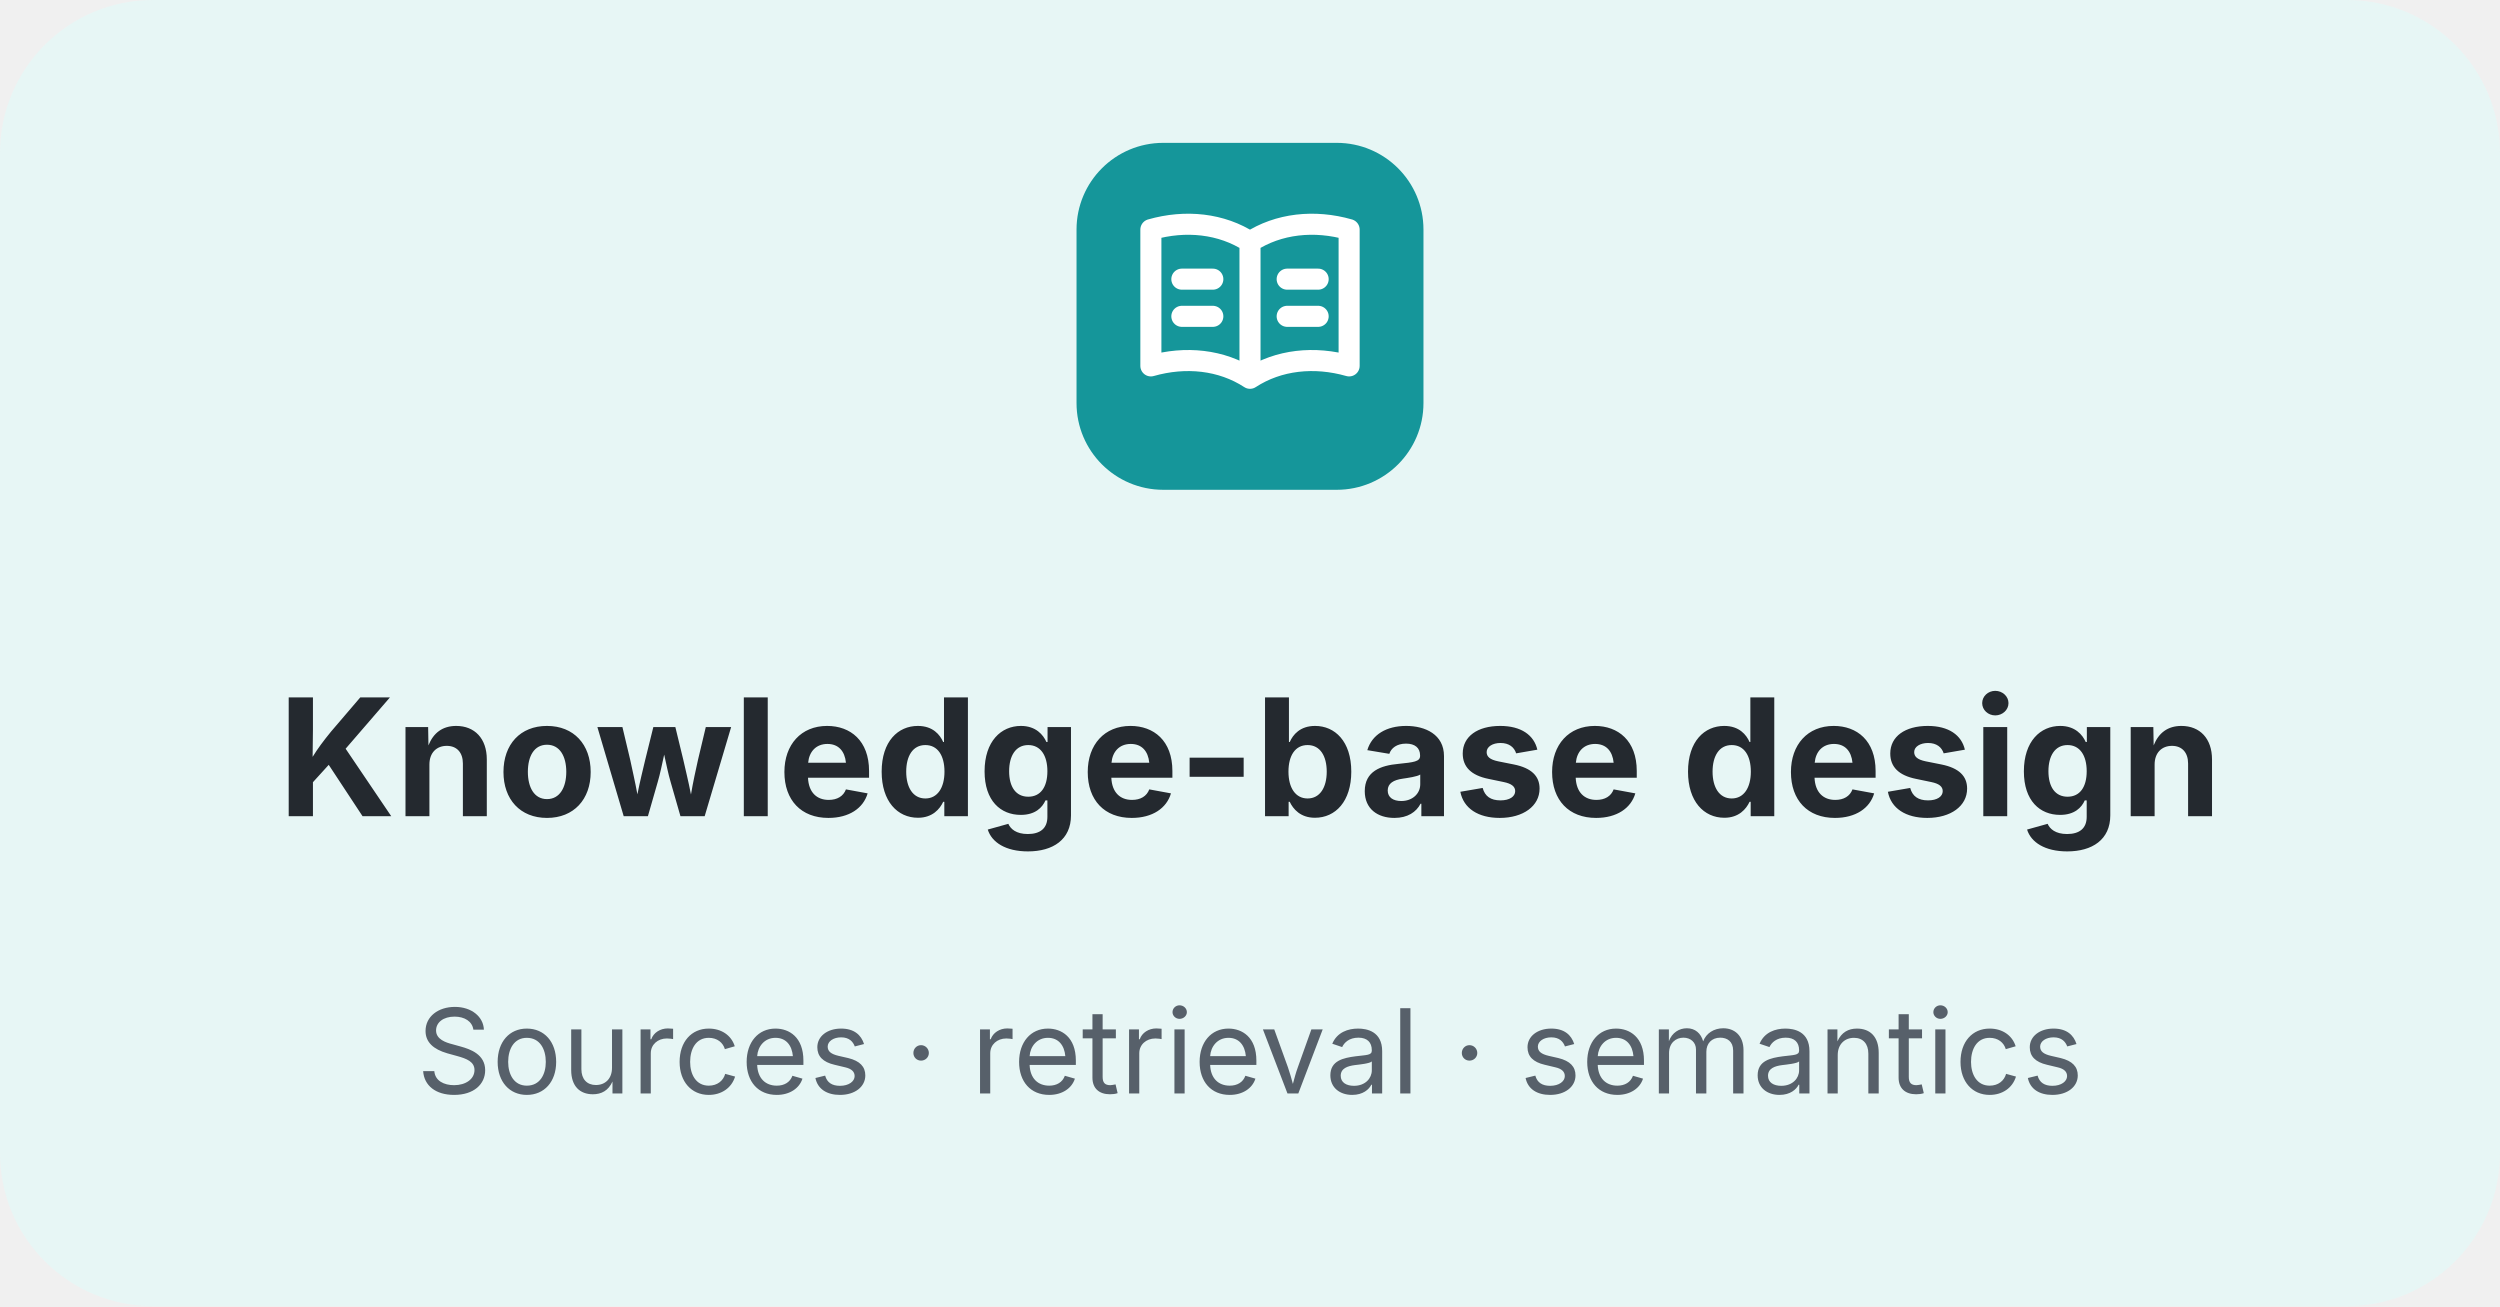
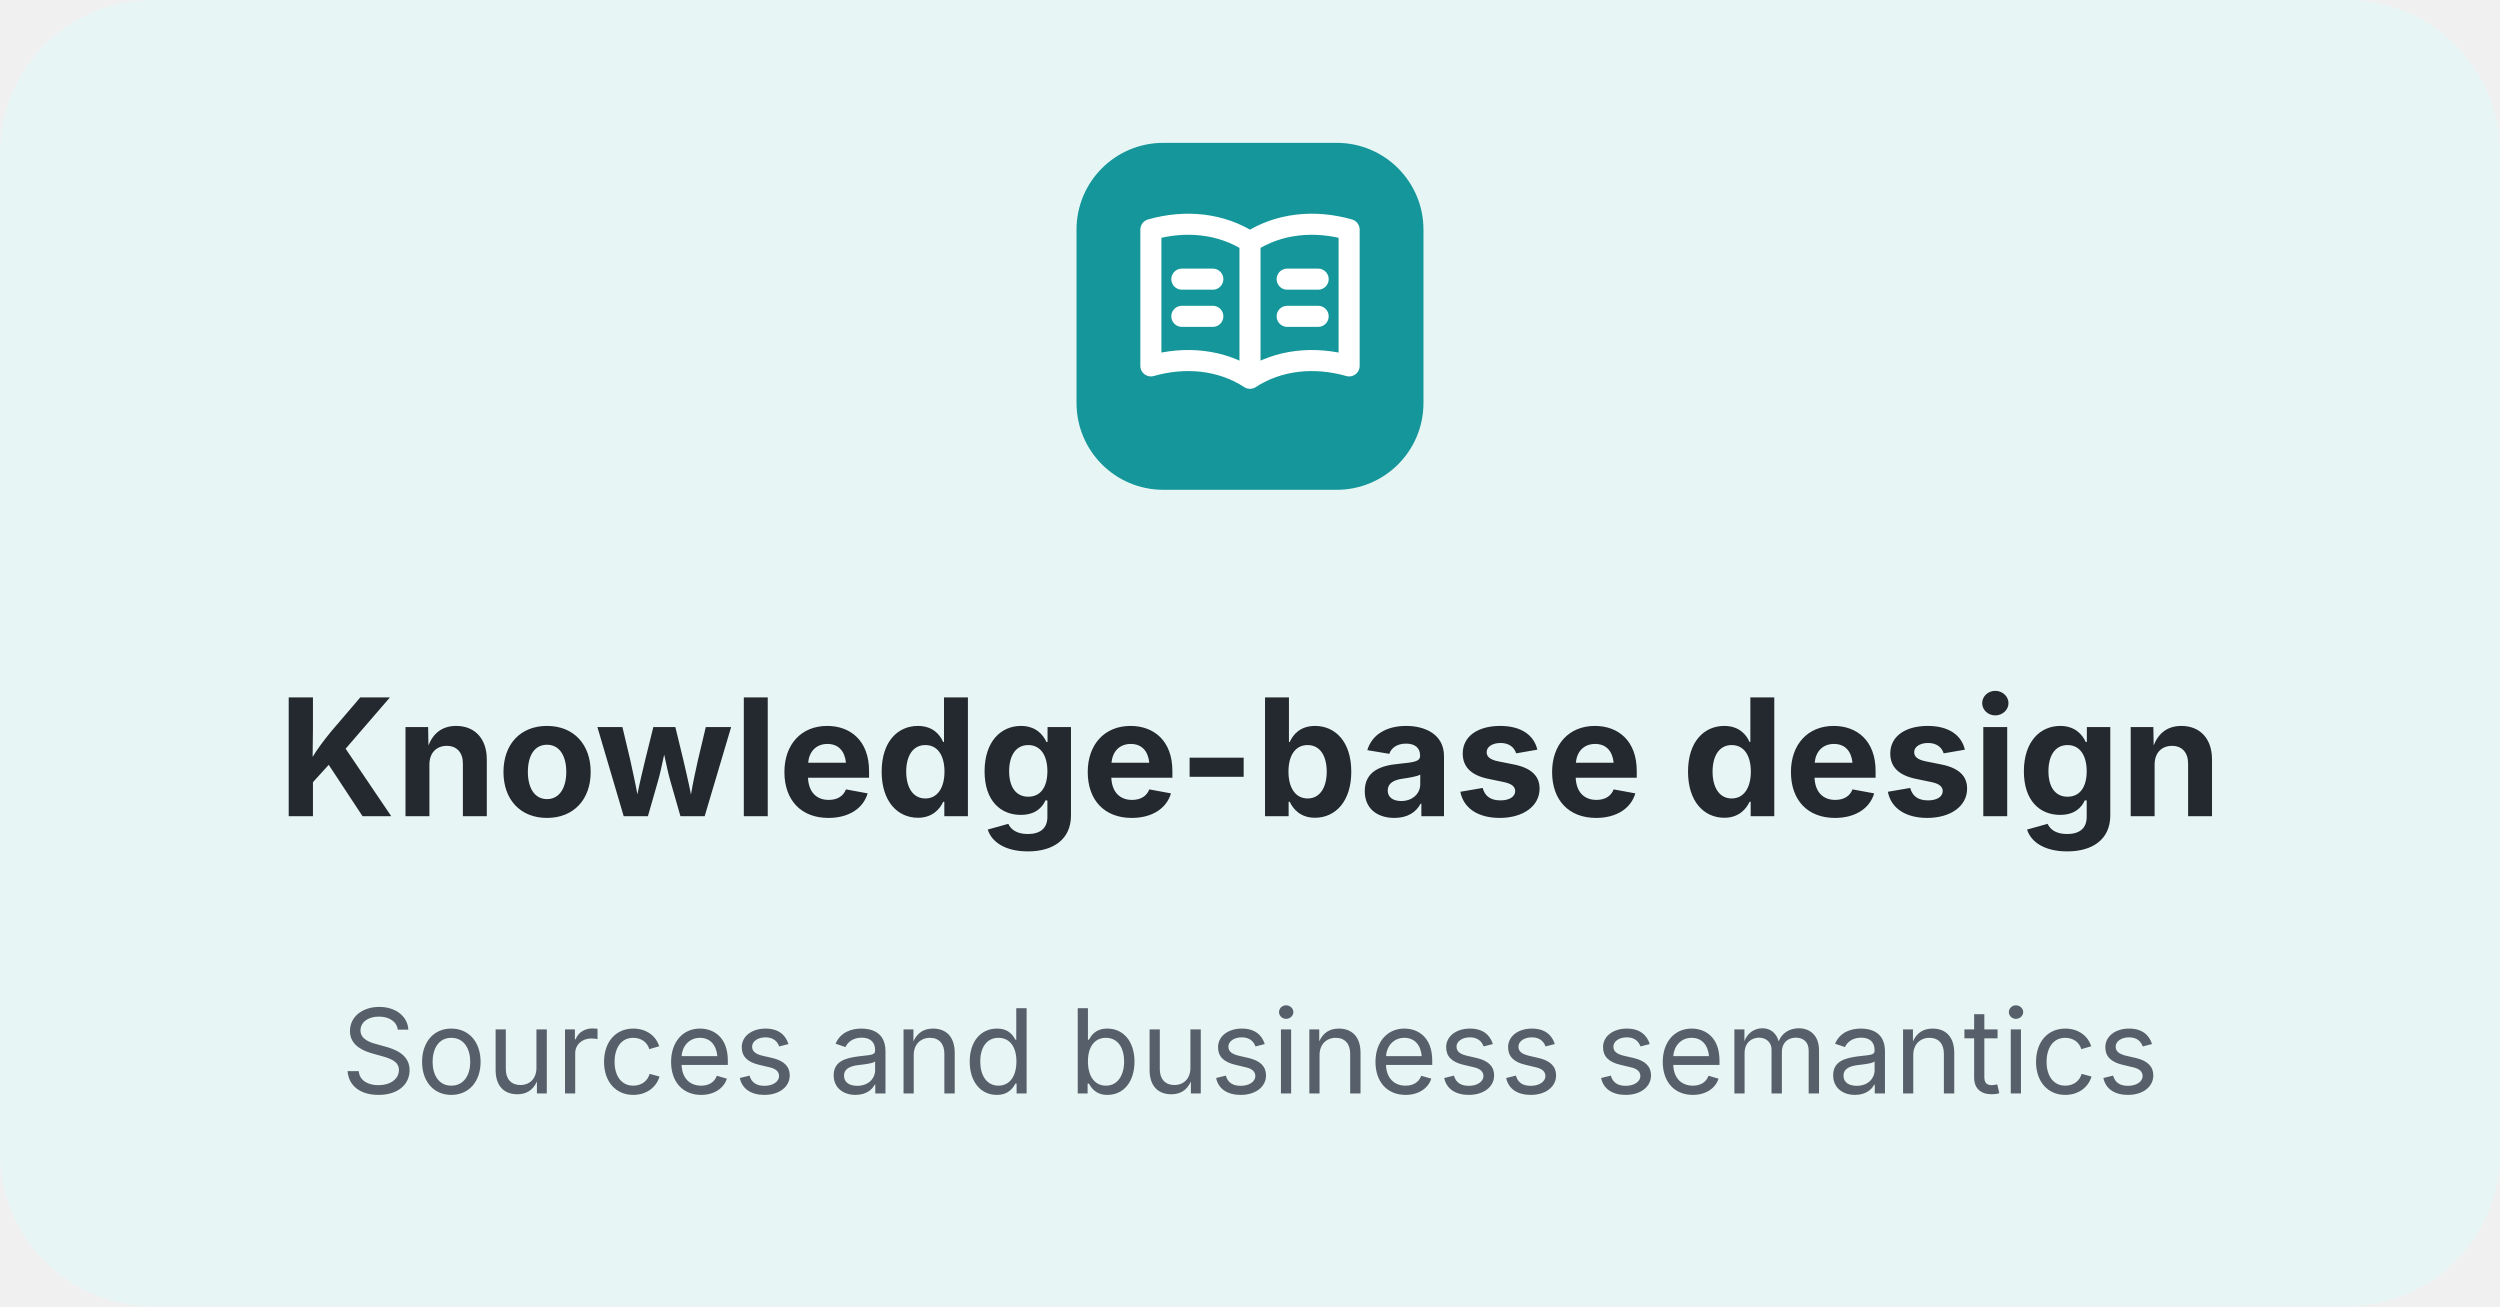
<svg xmlns="http://www.w3.org/2000/svg" width="245" height="128" viewBox="0 0 245 128" role="img" aria-labelledby="title desc">
  <rect width="245" height="128" rx="15" fill="#e7f6f5" />
  <g transform="translate(105.5 14) scale(1.214286)">
    <rect width="28" height="28" rx="7" fill="#15969a" />
    <g fill="none" stroke="#fff" stroke-width="1.7" stroke-linecap="round" stroke-linejoin="round">
      <path d="M14 8c-2.3-1.5-5.2-1.8-8-1v11c2.8-.8 5.7-.5 8 1 2.3-1.5 5.2-1.8 8-1V7c-2.8-.8-5.7-.5-8 1zM14 8v11" />
      <path d="M8.5 11h2.5M8.5 14h2.5M17 11h2.5M17 14h2.5" />
    </g>
  </g>
  <text x="122.5" y="74" text-anchor="middle" dominant-baseline="middle" fill="#24292f" font-family="-apple-system, BlinkMacSystemFont, 'Segoe UI', 'PingFang SC', 'Microsoft YaHei', sans-serif" font-size="16" font-weight="700">Knowledge-base design</text>
-   <text x="122.5" y="103" text-anchor="middle" dominant-baseline="middle" fill="#57606a" font-family="-apple-system, BlinkMacSystemFont, 'Segoe UI', 'PingFang SC', 'Microsoft YaHei', sans-serif" font-size="11.5">Sources · retrieval · semantics</text>
+   <text x="122.5" y="103" text-anchor="middle" dominant-baseline="middle" fill="#57606a" font-family="-apple-system, BlinkMacSystemFont, 'Segoe UI', 'PingFang SC', 'Microsoft YaHei', sans-serif" font-size="11.5">Sources and business semantics</text>
</svg>
